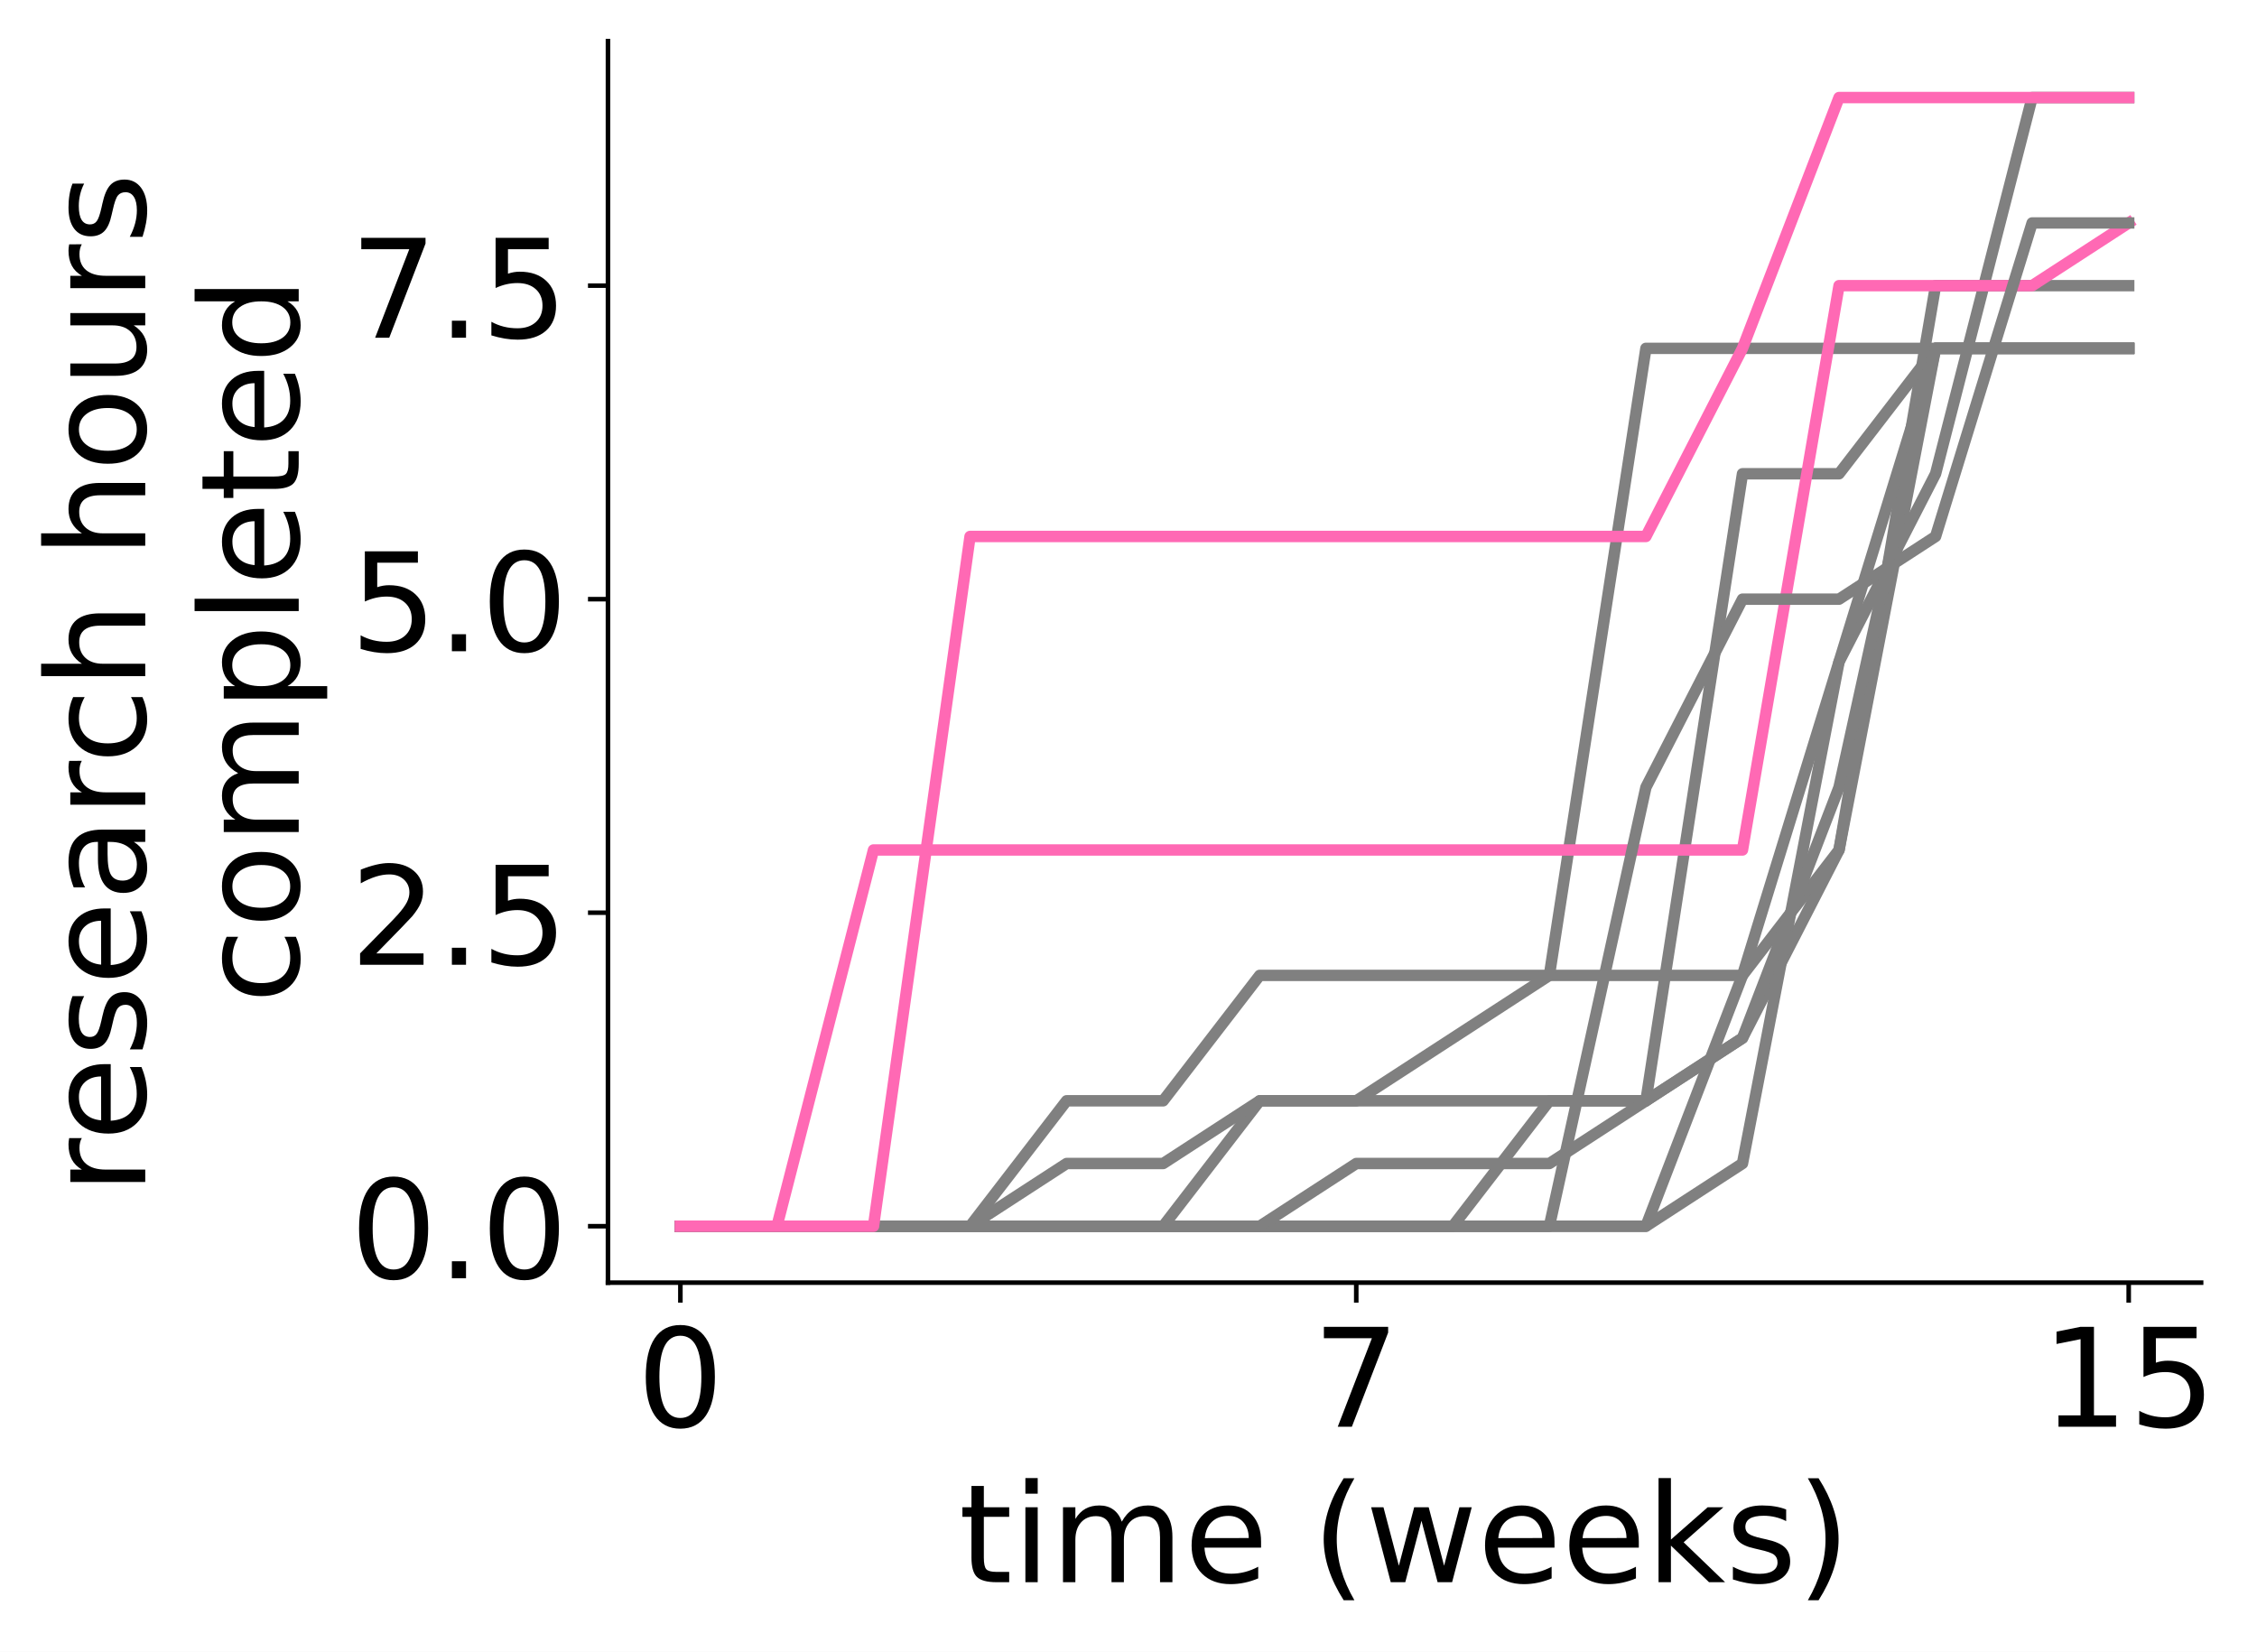
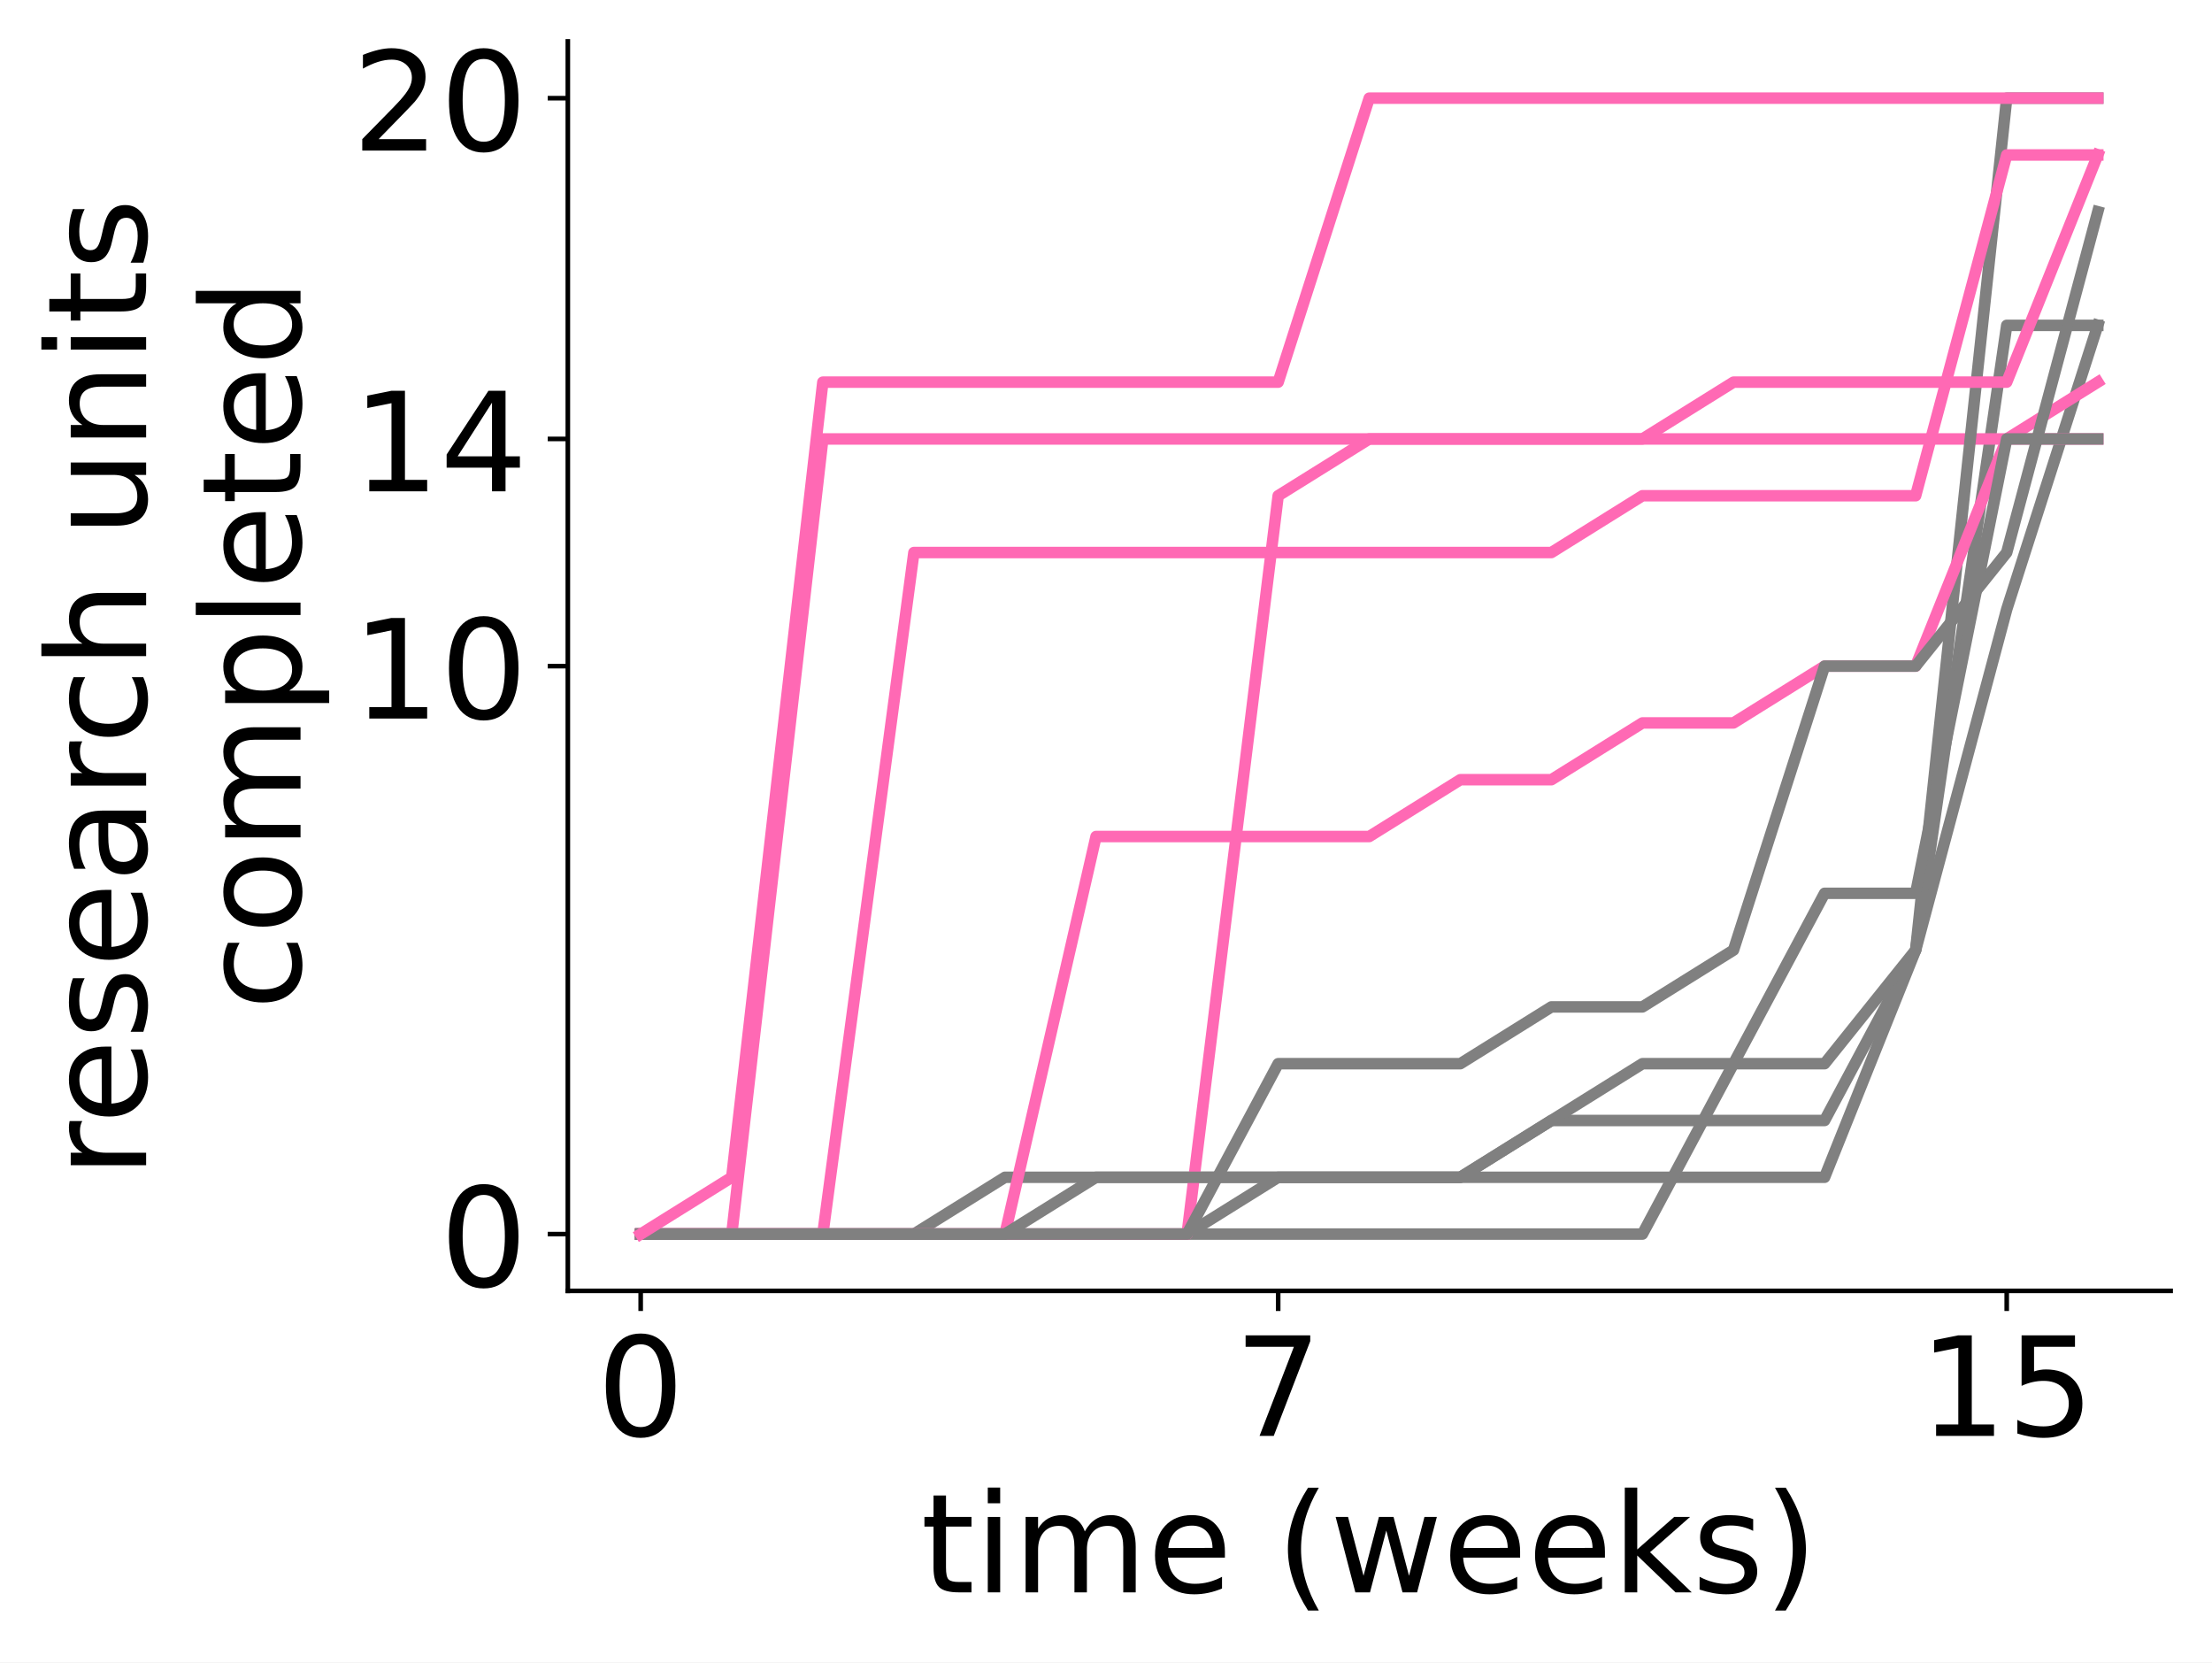
- <svg xmlns="http://www.w3.org/2000/svg" xmlns:xlink="http://www.w3.org/1999/xlink" width="395.258pt" height="289.295pt" viewBox="0 0 395.258 289.295" version="1.1">
+ <svg xmlns="http://www.w3.org/2000/svg" xmlns:xlink="http://www.w3.org/1999/xlink" width="385.042pt" height="289.295pt" viewBox="0 0 385.042 289.295" version="1.1">
  <defs>
    <style type="text/css">*{stroke-linejoin: round; stroke-linecap: butt}</style>
  </defs>
  <g id="figure_1">
    <g id="patch_1">
-       <path d="M 0 289.295  L 395.258 289.295  L 395.258 0  L 0 0  z " style="fill: #ffffff" />
+       <path d="M -0 289.295  L 385.042 289.295  L 385.042 0  L -0 0  z " style="fill: #ffffff" />
    </g>
    <g id="axes_1">
      <g id="patch_2">
-         <path d="M 106.47 224.64  L 385.47 224.64  L 385.47 7.2  L 106.47 7.2  z " style="fill: #ffffff" />
+         <path d="M 98.842 224.64  L 377.842 224.64  L 377.842 7.2  L 98.842 7.2  z " style="fill: #ffffff" />
      </g>
      <g id="matplotlib.axis_1">
        <g id="xtick_1">
          <g id="line2d_1">
            <defs>
-               <path id="m9083a78026" d="M 0 0  L 0 3.5  " style="stroke: #000000; stroke-width: 0.8" />
-             </defs>
-             <g>
-               <use xlink:href="#m9083a78026" x="119.152" y="224.64" style="stroke: #000000; stroke-width: 0.8" />
+               <path id="m093ab95044" d="M 0 0  L 0 3.5  " style="stroke: #000000; stroke-width: 0.8" />
+             </defs>
+             <g>
+               <use xlink:href="#m093ab95044" x="111.524" y="224.64" style="stroke: #000000; stroke-width: 0.8" />
            </g>
          </g>
          <g id="text_1">
-             <g transform="translate(111.5166 249.8762) scale(0.24 -0.24)">
+             <g transform="translate(103.8891 249.8762) scale(0.24 -0.24)">
              <defs>
                <path id="DejaVuSans-30" d="M 2034 4250  Q 1547 4250 1301 3770  Q 1056 3291 1056 2328  Q 1056 1369 1301 889  Q 1547 409 2034 409  Q 2525 409 2770 889  Q 3016 1369 3016 2328  Q 3016 3291 2770 3770  Q 2525 4250 2034 4250  z M 2034 4750  Q 2819 4750 3233 4129  Q 3647 3509 3647 2328  Q 3647 1150 3233 529  Q 2819 -91 2034 -91  Q 1250 -91 836 529  Q 422 1150 422 2328  Q 422 3509 836 4129  Q 1250 4750 2034 4750  z " transform="scale(0.015625)" />
              </defs>
              <use xlink:href="#DejaVuSans-30" />
            </g>
          </g>
        </g>
        <g id="xtick_2">
          <g id="line2d_2">
            <g>
-               <use xlink:href="#m9083a78026" x="237.515" y="224.64" style="stroke: #000000; stroke-width: 0.8" />
+               <use xlink:href="#m093ab95044" x="222.49" y="224.64" style="stroke: #000000; stroke-width: 0.8" />
            </g>
          </g>
          <g id="text_2">
-             <g transform="translate(229.8802 249.8762) scale(0.24 -0.24)">
+             <g transform="translate(214.855 249.8762) scale(0.24 -0.24)">
              <defs>
                <path id="DejaVuSans-37" d="M 525 4666  L 3525 4666  L 3525 4397  L 1831 0  L 1172 0  L 2766 4134  L 525 4134  L 525 4666  z " transform="scale(0.015625)" />
              </defs>
              <use xlink:href="#DejaVuSans-37" />
            </g>
          </g>
        </g>
        <g id="xtick_3">
          <g id="line2d_3">
            <g>
-               <use xlink:href="#m9083a78026" x="372.788" y="224.64" style="stroke: #000000; stroke-width: 0.8" />
+               <use xlink:href="#m093ab95044" x="349.308" y="224.64" style="stroke: #000000; stroke-width: 0.8" />
            </g>
          </g>
          <g id="text_3">
-             <g transform="translate(357.5179 249.8762) scale(0.24 -0.24)">
+             <g transform="translate(334.0382 249.8762) scale(0.24 -0.24)">
              <defs>
                <path id="DejaVuSans-31" d="M 794 531  L 1825 531  L 1825 4091  L 703 3866  L 703 4441  L 1819 4666  L 2450 4666  L 2450 531  L 3481 531  L 3481 0  L 794 0  L 794 531  z " transform="scale(0.015625)" />
                <path id="DejaVuSans-35" d="M 691 4666  L 3169 4666  L 3169 4134  L 1269 4134  L 1269 2991  Q 1406 3038 1543 3061  Q 1681 3084 1819 3084  Q 2600 3084 3056 2656  Q 3513 2228 3513 1497  Q 3513 744 3044 326  Q 2575 -91 1722 -91  Q 1428 -91 1123 -41  Q 819 9 494 109  L 494 744  Q 775 591 1075 516  Q 1375 441 1709 441  Q 2250 441 2565 725  Q 2881 1009 2881 1497  Q 2881 1984 2565 2268  Q 2250 2553 1709 2553  Q 1456 2553 1204 2497  Q 953 2441 691 2322  L 691 4666  z " transform="scale(0.015625)" />
              </defs>
              <use xlink:href="#DejaVuSans-31" />
              <use xlink:href="#DejaVuSans-35" x="63.623" />
            </g>
          </g>
        </g>
        <g id="text_4">
-           <g transform="translate(167.9004 277.1037) scale(0.24 -0.24)">
+           <g transform="translate(160.2729 277.1037) scale(0.24 -0.24)">
            <defs>
              <path id="DejaVuSans-74" d="M 1172 4494  L 1172 3500  L 2356 3500  L 2356 3053  L 1172 3053  L 1172 1153  Q 1172 725 1289 603  Q 1406 481 1766 481  L 2356 481  L 2356 0  L 1766 0  Q 1100 0 847 248  Q 594 497 594 1153  L 594 3053  L 172 3053  L 172 3500  L 594 3500  L 594 4494  L 1172 4494  z " transform="scale(0.015625)" />
              <path id="DejaVuSans-69" d="M 603 3500  L 1178 3500  L 1178 0  L 603 0  L 603 3500  z M 603 4863  L 1178 4863  L 1178 4134  L 603 4134  L 603 4863  z " transform="scale(0.015625)" />
              <path id="DejaVuSans-6d" d="M 3328 2828  Q 3544 3216 3844 3400  Q 4144 3584 4550 3584  Q 5097 3584 5394 3201  Q 5691 2819 5691 2113  L 5691 0  L 5113 0  L 5113 2094  Q 5113 2597 4934 2840  Q 4756 3084 4391 3084  Q 3944 3084 3684 2787  Q 3425 2491 3425 1978  L 3425 0  L 2847 0  L 2847 2094  Q 2847 2600 2669 2842  Q 2491 3084 2119 3084  Q 1678 3084 1418 2786  Q 1159 2488 1159 1978  L 1159 0  L 581 0  L 581 3500  L 1159 3500  L 1159 2956  Q 1356 3278 1631 3431  Q 1906 3584 2284 3584  Q 2666 3584 2933 3390  Q 3200 3197 3328 2828  z " transform="scale(0.015625)" />
              <path id="DejaVuSans-65" d="M 3597 1894  L 3597 1613  L 953 1613  Q 991 1019 1311 708  Q 1631 397 2203 397  Q 2534 397 2845 478  Q 3156 559 3463 722  L 3463 178  Q 3153 47 2828 -22  Q 2503 -91 2169 -91  Q 1331 -91 842 396  Q 353 884 353 1716  Q 353 2575 817 3079  Q 1281 3584 2069 3584  Q 2775 3584 3186 3129  Q 3597 2675 3597 1894  z M 3022 2063  Q 3016 2534 2758 2815  Q 2500 3097 2075 3097  Q 1594 3097 1305 2825  Q 1016 2553 972 2059  L 3022 2063  z " transform="scale(0.015625)" />
              <path id="DejaVuSans-20" transform="scale(0.015625)" />
              <path id="DejaVuSans-28" d="M 1984 4856  Q 1566 4138 1362 3434  Q 1159 2731 1159 2009  Q 1159 1288 1364 580  Q 1569 -128 1984 -844  L 1484 -844  Q 1016 -109 783 600  Q 550 1309 550 2009  Q 550 2706 781 3412  Q 1013 4119 1484 4856  L 1984 4856  z " transform="scale(0.015625)" />
              <path id="DejaVuSans-77" d="M 269 3500  L 844 3500  L 1563 769  L 2278 3500  L 2956 3500  L 3675 769  L 4391 3500  L 4966 3500  L 4050 0  L 3372 0  L 2619 2869  L 1863 0  L 1184 0  L 269 3500  z " transform="scale(0.015625)" />
              <path id="DejaVuSans-6b" d="M 581 4863  L 1159 4863  L 1159 1991  L 2875 3500  L 3609 3500  L 1753 1863  L 3688 0  L 2938 0  L 1159 1709  L 1159 0  L 581 0  L 581 4863  z " transform="scale(0.015625)" />
              <path id="DejaVuSans-73" d="M 2834 3397  L 2834 2853  Q 2591 2978 2328 3040  Q 2066 3103 1784 3103  Q 1356 3103 1142 2972  Q 928 2841 928 2578  Q 928 2378 1081 2264  Q 1234 2150 1697 2047  L 1894 2003  Q 2506 1872 2764 1633  Q 3022 1394 3022 966  Q 3022 478 2636 193  Q 2250 -91 1575 -91  Q 1294 -91 989 -36  Q 684 19 347 128  L 347 722  Q 666 556 975 473  Q 1284 391 1588 391  Q 1994 391 2212 530  Q 2431 669 2431 922  Q 2431 1156 2273 1281  Q 2116 1406 1581 1522  L 1381 1569  Q 847 1681 609 1914  Q 372 2147 372 2553  Q 372 3047 722 3315  Q 1072 3584 1716 3584  Q 2034 3584 2315 3537  Q 2597 3491 2834 3397  z " transform="scale(0.015625)" />
              <path id="DejaVuSans-29" d="M 513 4856  L 1013 4856  Q 1481 4119 1714 3412  Q 1947 2706 1947 2009  Q 1947 1309 1714 600  Q 1481 -109 1013 -844  L 513 -844  Q 928 -128 1133 580  Q 1338 1288 1338 2009  Q 1338 2731 1133 3434  Q 928 4138 513 4856  z " transform="scale(0.015625)" />
            </defs>
            <use xlink:href="#DejaVuSans-74" />
            <use xlink:href="#DejaVuSans-69" x="39.209" />
            <use xlink:href="#DejaVuSans-6d" x="66.992" />
            <use xlink:href="#DejaVuSans-65" x="164.404" />
            <use xlink:href="#DejaVuSans-20" x="225.928" />
            <use xlink:href="#DejaVuSans-28" x="257.715" />
            <use xlink:href="#DejaVuSans-77" x="296.729" />
            <use xlink:href="#DejaVuSans-65" x="378.516" />
            <use xlink:href="#DejaVuSans-65" x="440.039" />
            <use xlink:href="#DejaVuSans-6b" x="501.562" />
            <use xlink:href="#DejaVuSans-73" x="559.473" />
            <use xlink:href="#DejaVuSans-29" x="611.572" />
          </g>
        </g>
      </g>
      <g id="matplotlib.axis_2">
        <g id="ytick_1">
          <g id="line2d_4">
            <defs>
-               <path id="mfa4aef0cbb" d="M 0 0  L -3.5 0  " style="stroke: #000000; stroke-width: 0.8" />
-             </defs>
-             <g>
-               <use xlink:href="#mfa4aef0cbb" x="106.47" y="214.756" style="stroke: #000000; stroke-width: 0.8" />
+               <path id="m2991bb5a74" d="M 0 0  L -3.5 0  " style="stroke: #000000; stroke-width: 0.8" />
+             </defs>
+             <g>
+               <use xlink:href="#m2991bb5a74" x="98.842" y="214.756" style="stroke: #000000; stroke-width: 0.8" />
            </g>
          </g>
          <g id="text_5">
-             <g transform="translate(61.30225 223.8745) scale(0.24 -0.24)">
-               <defs>
-                 <path id="DejaVuSans-2e" d="M 684 794  L 1344 794  L 1344 0  L 684 0  L 684 794  z " transform="scale(0.015625)" />
-               </defs>
+             <g transform="translate(76.57225 223.8745) scale(0.24 -0.24)">
              <use xlink:href="#DejaVuSans-30" />
-               <use xlink:href="#DejaVuSans-2e" x="63.623" />
-               <use xlink:href="#DejaVuSans-30" x="95.41" />
            </g>
          </g>
        </g>
        <g id="ytick_2">
          <g id="line2d_5">
            <g>
-               <use xlink:href="#mfa4aef0cbb" x="106.47" y="159.847" style="stroke: #000000; stroke-width: 0.8" />
+               <use xlink:href="#m2991bb5a74" x="98.842" y="115.92" style="stroke: #000000; stroke-width: 0.8" />
            </g>
          </g>
          <g id="text_6">
-             <g transform="translate(61.30225 168.9654) scale(0.24 -0.24)">
-               <defs>
-                 <path id="DejaVuSans-32" d="M 1228 531  L 3431 531  L 3431 0  L 469 0  L 469 531  Q 828 903 1448 1529  Q 2069 2156 2228 2338  Q 2531 2678 2651 2914  Q 2772 3150 2772 3378  Q 2772 3750 2511 3984  Q 2250 4219 1831 4219  Q 1534 4219 1204 4116  Q 875 4013 500 3803  L 500 4441  Q 881 4594 1212 4672  Q 1544 4750 1819 4750  Q 2544 4750 2975 4387  Q 3406 4025 3406 3419  Q 3406 3131 3298 2873  Q 3191 2616 2906 2266  Q 2828 2175 2409 1742  Q 1991 1309 1228 531  z " transform="scale(0.015625)" />
-               </defs>
-               <use xlink:href="#DejaVuSans-32" />
-               <use xlink:href="#DejaVuSans-2e" x="63.623" />
-               <use xlink:href="#DejaVuSans-35" x="95.41" />
+             <g transform="translate(61.30225 125.0381) scale(0.24 -0.24)">
+               <use xlink:href="#DejaVuSans-31" />
+               <use xlink:href="#DejaVuSans-30" x="63.623" />
            </g>
          </g>
        </g>
        <g id="ytick_3">
          <g id="line2d_6">
            <g>
-               <use xlink:href="#mfa4aef0cbb" x="106.47" y="104.938" style="stroke: #000000; stroke-width: 0.8" />
+               <use xlink:href="#m2991bb5a74" x="98.842" y="17.084" style="stroke: #000000; stroke-width: 0.8" />
            </g>
          </g>
          <g id="text_7">
-             <g transform="translate(61.30225 114.0563) scale(0.24 -0.24)">
-               <use xlink:href="#DejaVuSans-35" />
-               <use xlink:href="#DejaVuSans-2e" x="63.623" />
-               <use xlink:href="#DejaVuSans-30" x="95.41" />
+             <g transform="translate(61.30225 26.20176) scale(0.24 -0.24)">
+               <defs>
+                 <path id="DejaVuSans-32" d="M 1228 531  L 3431 531  L 3431 0  L 469 0  L 469 531  Q 828 903 1448 1529  Q 2069 2156 2228 2338  Q 2531 2678 2651 2914  Q 2772 3150 2772 3378  Q 2772 3750 2511 3984  Q 2250 4219 1831 4219  Q 1534 4219 1204 4116  Q 875 4013 500 3803  L 500 4441  Q 881 4594 1212 4672  Q 1544 4750 1819 4750  Q 2544 4750 2975 4387  Q 3406 4025 3406 3419  Q 3406 3131 3298 2873  Q 3191 2616 2906 2266  Q 2828 2175 2409 1742  Q 1991 1309 1228 531  z " transform="scale(0.015625)" />
+               </defs>
+               <use xlink:href="#DejaVuSans-32" />
+               <use xlink:href="#DejaVuSans-30" x="63.623" />
            </g>
          </g>
        </g>
        <g id="ytick_4">
          <g id="line2d_7">
            <g>
-               <use xlink:href="#mfa4aef0cbb" x="106.47" y="50.029" style="stroke: #000000; stroke-width: 0.8" />
+               <use xlink:href="#m2991bb5a74" x="98.842" y="76.385" style="stroke: #000000; stroke-width: 0.8" />
            </g>
          </g>
          <g id="text_8">
-             <g transform="translate(61.30225 59.14722) scale(0.24 -0.24)">
-               <use xlink:href="#DejaVuSans-37" />
-               <use xlink:href="#DejaVuSans-2e" x="63.623" />
-               <use xlink:href="#DejaVuSans-35" x="95.41" />
+             <g transform="translate(61.30225 85.50358) scale(0.24 -0.24)">
+               <defs>
+                 <path id="DejaVuSans-34" d="M 2419 4116  L 825 1625  L 2419 1625  L 2419 4116  z M 2253 4666  L 3047 4666  L 3047 1625  L 3713 1625  L 3713 1100  L 3047 1100  L 3047 0  L 2419 0  L 2419 1100  L 313 1100  L 313 1709  L 2253 4666  z " transform="scale(0.015625)" />
+               </defs>
+               <use xlink:href="#DejaVuSans-31" />
+               <use xlink:href="#DejaVuSans-34" x="63.623" />
            </g>
          </g>
        </g>
        <g id="text_9">
-           <g transform="translate(25.43625 209.1863) rotate(-90) scale(0.24 -0.24)">
+           <g transform="translate(25.43625 204.9487) rotate(-90) scale(0.24 -0.24)">
            <defs>
              <path id="DejaVuSans-72" d="M 2631 2963  Q 2534 3019 2420 3045  Q 2306 3072 2169 3072  Q 1681 3072 1420 2755  Q 1159 2438 1159 1844  L 1159 0  L 581 0  L 581 3500  L 1159 3500  L 1159 2956  Q 1341 3275 1631 3429  Q 1922 3584 2338 3584  Q 2397 3584 2469 3576  Q 2541 3569 2628 3553  L 2631 2963  z " transform="scale(0.015625)" />
              <path id="DejaVuSans-61" d="M 2194 1759  Q 1497 1759 1228 1600  Q 959 1441 959 1056  Q 959 750 1161 570  Q 1363 391 1709 391  Q 2188 391 2477 730  Q 2766 1069 2766 1631  L 2766 1759  L 2194 1759  z M 3341 1997  L 3341 0  L 2766 0  L 2766 531  Q 2569 213 2275 61  Q 1981 -91 1556 -91  Q 1019 -91 701 211  Q 384 513 384 1019  Q 384 1609 779 1909  Q 1175 2209 1959 2209  L 2766 2209  L 2766 2266  Q 2766 2663 2505 2880  Q 2244 3097 1772 3097  Q 1472 3097 1187 3025  Q 903 2953 641 2809  L 641 3341  Q 956 3463 1253 3523  Q 1550 3584 1831 3584  Q 2591 3584 2966 3190  Q 3341 2797 3341 1997  z " transform="scale(0.015625)" />
              <path id="DejaVuSans-63" d="M 3122 3366  L 3122 2828  Q 2878 2963 2633 3030  Q 2388 3097 2138 3097  Q 1578 3097 1268 2742  Q 959 2388 959 1747  Q 959 1106 1268 751  Q 1578 397 2138 397  Q 2388 397 2633 464  Q 2878 531 3122 666  L 3122 134  Q 2881 22 2623 -34  Q 2366 -91 2075 -91  Q 1284 -91 818 406  Q 353 903 353 1747  Q 353 2603 823 3093  Q 1294 3584 2113 3584  Q 2378 3584 2631 3529  Q 2884 3475 3122 3366  z " transform="scale(0.015625)" />
              <path id="DejaVuSans-68" d="M 3513 2113  L 3513 0  L 2938 0  L 2938 2094  Q 2938 2591 2744 2837  Q 2550 3084 2163 3084  Q 1697 3084 1428 2787  Q 1159 2491 1159 1978  L 1159 0  L 581 0  L 581 4863  L 1159 4863  L 1159 2956  Q 1366 3272 1645 3428  Q 1925 3584 2291 3584  Q 2894 3584 3203 3211  Q 3513 2838 3513 2113  z " transform="scale(0.015625)" />
-               <path id="DejaVuSans-6f" d="M 1959 3097  Q 1497 3097 1228 2736  Q 959 2375 959 1747  Q 959 1119 1226 758  Q 1494 397 1959 397  Q 2419 397 2687 759  Q 2956 1122 2956 1747  Q 2956 2369 2687 2733  Q 2419 3097 1959 3097  z M 1959 3584  Q 2709 3584 3137 3096  Q 3566 2609 3566 1747  Q 3566 888 3137 398  Q 2709 -91 1959 -91  Q 1206 -91 779 398  Q 353 888 353 1747  Q 353 2609 779 3096  Q 1206 3584 1959 3584  z " transform="scale(0.015625)" />
              <path id="DejaVuSans-75" d="M 544 1381  L 544 3500  L 1119 3500  L 1119 1403  Q 1119 906 1312 657  Q 1506 409 1894 409  Q 2359 409 2629 706  Q 2900 1003 2900 1516  L 2900 3500  L 3475 3500  L 3475 0  L 2900 0  L 2900 538  Q 2691 219 2414 64  Q 2138 -91 1772 -91  Q 1169 -91 856 284  Q 544 659 544 1381  z M 1991 3584  L 1991 3584  z " transform="scale(0.015625)" />
+               <path id="DejaVuSans-6e" d="M 3513 2113  L 3513 0  L 2938 0  L 2938 2094  Q 2938 2591 2744 2837  Q 2550 3084 2163 3084  Q 1697 3084 1428 2787  Q 1159 2491 1159 1978  L 1159 0  L 581 0  L 581 3500  L 1159 3500  L 1159 2956  Q 1366 3272 1645 3428  Q 1925 3584 2291 3584  Q 2894 3584 3203 3211  Q 3513 2838 3513 2113  z " transform="scale(0.015625)" />
            </defs>
            <use xlink:href="#DejaVuSans-72" />
            <use xlink:href="#DejaVuSans-65" x="38.863" />
            <use xlink:href="#DejaVuSans-73" x="100.387" />
            <use xlink:href="#DejaVuSans-65" x="152.486" />
            <use xlink:href="#DejaVuSans-61" x="214.01" />
            <use xlink:href="#DejaVuSans-72" x="275.289" />
            <use xlink:href="#DejaVuSans-63" x="314.152" />
            <use xlink:href="#DejaVuSans-68" x="369.133" />
            <use xlink:href="#DejaVuSans-20" x="432.512" />
-             <use xlink:href="#DejaVuSans-68" x="464.299" />
-             <use xlink:href="#DejaVuSans-6f" x="527.678" />
-             <use xlink:href="#DejaVuSans-75" x="588.859" />
-             <use xlink:href="#DejaVuSans-72" x="652.238" />
-             <use xlink:href="#DejaVuSans-73" x="693.352" />
-             <use xlink:href="#DejaVuSans-20" x="745.451" />
+             <use xlink:href="#DejaVuSans-75" x="464.299" />
+             <use xlink:href="#DejaVuSans-6e" x="527.678" />
+             <use xlink:href="#DejaVuSans-69" x="591.057" />
+             <use xlink:href="#DejaVuSans-74" x="618.84" />
+             <use xlink:href="#DejaVuSans-73" x="658.049" />
+             <use xlink:href="#DejaVuSans-20" x="710.148" />
          </g>
          <g transform="translate(52.311 183.405) rotate(-90) scale(0.24 -0.24)">
            <defs>
+               <path id="DejaVuSans-6f" d="M 1959 3097  Q 1497 3097 1228 2736  Q 959 2375 959 1747  Q 959 1119 1226 758  Q 1494 397 1959 397  Q 2419 397 2687 759  Q 2956 1122 2956 1747  Q 2956 2369 2687 2733  Q 2419 3097 1959 3097  z M 1959 3584  Q 2709 3584 3137 3096  Q 3566 2609 3566 1747  Q 3566 888 3137 398  Q 2709 -91 1959 -91  Q 1206 -91 779 398  Q 353 888 353 1747  Q 353 2609 779 3096  Q 1206 3584 1959 3584  z " transform="scale(0.015625)" />
              <path id="DejaVuSans-70" d="M 1159 525  L 1159 -1331  L 581 -1331  L 581 3500  L 1159 3500  L 1159 2969  Q 1341 3281 1617 3432  Q 1894 3584 2278 3584  Q 2916 3584 3314 3078  Q 3713 2572 3713 1747  Q 3713 922 3314 415  Q 2916 -91 2278 -91  Q 1894 -91 1617 61  Q 1341 213 1159 525  z M 3116 1747  Q 3116 2381 2855 2742  Q 2594 3103 2138 3103  Q 1681 3103 1420 2742  Q 1159 2381 1159 1747  Q 1159 1113 1420 752  Q 1681 391 2138 391  Q 2594 391 2855 752  Q 3116 1113 3116 1747  z " transform="scale(0.015625)" />
              <path id="DejaVuSans-6c" d="M 603 4863  L 1178 4863  L 1178 0  L 603 0  L 603 4863  z " transform="scale(0.015625)" />
              <path id="DejaVuSans-64" d="M 2906 2969  L 2906 4863  L 3481 4863  L 3481 0  L 2906 0  L 2906 525  Q 2725 213 2448 61  Q 2172 -91 1784 -91  Q 1150 -91 751 415  Q 353 922 353 1747  Q 353 2572 751 3078  Q 1150 3584 1784 3584  Q 2172 3584 2448 3432  Q 2725 3281 2906 2969  z M 947 1747  Q 947 1113 1208 752  Q 1469 391 1925 391  Q 2381 391 2643 752  Q 2906 1113 2906 1747  Q 2906 2381 2643 2742  Q 2381 3103 1925 3103  Q 1469 3103 1208 2742  Q 947 2381 947 1747  z " transform="scale(0.015625)" />
            </defs>
            <use xlink:href="#DejaVuSans-20" />
            <use xlink:href="#DejaVuSans-63" x="31.787" />
            <use xlink:href="#DejaVuSans-6f" x="86.768" />
            <use xlink:href="#DejaVuSans-6d" x="147.949" />
            <use xlink:href="#DejaVuSans-70" x="245.361" />
            <use xlink:href="#DejaVuSans-6c" x="308.838" />
            <use xlink:href="#DejaVuSans-65" x="336.621" />
            <use xlink:href="#DejaVuSans-74" x="398.145" />
            <use xlink:href="#DejaVuSans-65" x="437.354" />
            <use xlink:href="#DejaVuSans-64" x="498.877" />
          </g>
        </g>
      </g>
      <g id="line2d_8">
-         <path d="M 119.152 214.756  L 136.061 214.756  L 152.97 214.756  L 169.879 214.756  L 186.788 214.756  L 203.697 214.756  L 220.606 192.793  L 237.515 192.793  L 254.424 181.811  L 271.333 170.829  L 288.242 170.829  L 305.152 170.829  L 322.061 148.865  L 338.97 61.011  L 355.879 61.011  L 372.788 61.011  " clip-path="url(#p92c5ae5b14)" style="fill: none; stroke: #808080; stroke-width: 2; stroke-linecap: square" />
+         <path d="M 111.524 214.756  L 127.376 214.756  L 143.229 214.756  L 159.081 214.756  L 174.933 204.873  L 190.785 204.873  L 206.638 204.873  L 222.49 204.873  L 238.342 204.873  L 254.195 204.873  L 270.047 194.989  L 285.899 194.989  L 301.751 194.989  L 317.604 194.989  L 333.456 165.338  L 349.308 56.618  L 365.16 56.618  " clip-path="url(#p2ceb20e679)" style="fill: none; stroke: #808080; stroke-width: 2; stroke-linecap: square" />
      </g>
      <g id="line2d_9">
-         <path d="M 119.152 214.756  L 136.061 214.756  L 152.97 214.756  L 169.879 214.756  L 186.788 203.775  L 203.697 203.775  L 220.606 192.793  L 237.515 192.793  L 254.424 192.793  L 271.333 192.793  L 288.242 192.793  L 305.152 181.811  L 322.061 148.865  L 338.97 50.029  L 355.879 50.029  L 372.788 50.029  " clip-path="url(#p92c5ae5b14)" style="fill: none; stroke: #808080; stroke-width: 2; stroke-linecap: square" />
+         <path d="M 111.524 214.756  L 127.376 214.756  L 143.229 214.756  L 159.081 214.756  L 174.933 214.756  L 190.785 214.756  L 206.638 214.756  L 222.49 204.873  L 238.342 204.873  L 254.195 204.873  L 270.047 204.873  L 285.899 204.873  L 301.751 204.873  L 317.604 204.873  L 333.456 165.338  L 349.308 106.036  L 365.16 56.618  " clip-path="url(#p2ceb20e679)" style="fill: none; stroke: #808080; stroke-width: 2; stroke-linecap: square" />
      </g>
      <g id="line2d_10">
-         <path d="M 119.152 214.756  L 136.061 214.756  L 152.97 214.756  L 169.879 214.756  L 186.788 214.756  L 203.697 214.756  L 220.606 214.756  L 237.515 214.756  L 254.424 214.756  L 271.333 214.756  L 288.242 214.756  L 305.152 203.775  L 322.061 115.92  L 338.97 82.975  L 355.879 17.084  L 372.788 17.084  " clip-path="url(#p92c5ae5b14)" style="fill: none; stroke: #808080; stroke-width: 2; stroke-linecap: square" />
+         <path d="M 111.524 214.756  L 127.376 214.756  L 143.229 76.385  L 159.081 76.385  L 174.933 76.385  L 190.785 76.385  L 206.638 76.385  L 222.49 76.385  L 238.342 76.385  L 254.195 76.385  L 270.047 76.385  L 285.899 76.385  L 301.751 76.385  L 317.604 76.385  L 333.456 76.385  L 349.308 76.385  L 365.16 66.502  " clip-path="url(#p2ceb20e679)" style="fill: none; stroke: #ff69b4; stroke-width: 2; stroke-linecap: square" />
      </g>
      <g id="line2d_11">
-         <path d="M 119.152 214.756  L 136.061 214.756  L 152.97 214.756  L 169.879 214.756  L 186.788 214.756  L 203.697 214.756  L 220.606 214.756  L 237.515 214.756  L 254.424 214.756  L 271.333 192.793  L 288.242 192.793  L 305.152 82.975  L 322.061 82.975  L 338.97 61.011  L 355.879 61.011  L 372.788 61.011  " clip-path="url(#p92c5ae5b14)" style="fill: none; stroke: #808080; stroke-width: 2; stroke-linecap: square" />
+         <path d="M 111.524 214.756  L 127.376 214.756  L 143.229 214.756  L 159.081 214.756  L 174.933 214.756  L 190.785 214.756  L 206.638 214.756  L 222.49 214.756  L 238.342 214.756  L 254.195 214.756  L 270.047 214.756  L 285.899 214.756  L 301.751 185.105  L 317.604 185.105  L 333.456 165.338  L 349.308 17.084  L 365.16 17.084  " clip-path="url(#p2ceb20e679)" style="fill: none; stroke: #808080; stroke-width: 2; stroke-linecap: square" />
      </g>
      <g id="line2d_12">
-         <path d="M 119.152 214.756  L 136.061 214.756  L 152.97 214.756  L 169.879 214.756  L 186.788 192.793  L 203.697 192.793  L 220.606 170.829  L 237.515 170.829  L 254.424 170.829  L 271.333 170.829  L 288.242 61.011  L 305.152 61.011  L 322.061 61.011  L 338.97 61.011  L 355.879 61.011  L 372.788 61.011  " clip-path="url(#p92c5ae5b14)" style="fill: none; stroke: #808080; stroke-width: 2; stroke-linecap: square" />
+         <path d="M 111.524 214.756  L 127.376 214.756  L 143.229 214.756  L 159.081 214.756  L 174.933 214.756  L 190.785 145.571  L 206.638 145.571  L 222.49 145.571  L 238.342 145.571  L 254.195 135.687  L 270.047 135.687  L 285.899 125.804  L 301.751 125.804  L 317.604 115.92  L 333.456 115.92  L 349.308 76.385  L 365.16 76.385  " clip-path="url(#p2ceb20e679)" style="fill: none; stroke: #ff69b4; stroke-width: 2; stroke-linecap: square" />
      </g>
      <g id="line2d_13">
-         <path d="M 119.152 214.756  L 136.061 214.756  L 152.97 148.865  L 169.879 148.865  L 186.788 148.865  L 203.697 148.865  L 220.606 148.865  L 237.515 148.865  L 254.424 148.865  L 271.333 148.865  L 288.242 148.865  L 305.152 148.865  L 322.061 50.029  L 338.97 50.029  L 355.879 50.029  L 372.788 39.047  " clip-path="url(#p92c5ae5b14)" style="fill: none; stroke: #ff69b4; stroke-width: 2; stroke-linecap: square" />
+         <path d="M 111.524 214.756  L 127.376 214.756  L 143.229 214.756  L 159.081 96.153  L 174.933 96.153  L 190.785 96.153  L 206.638 96.153  L 222.49 96.153  L 238.342 96.153  L 254.195 96.153  L 270.047 96.153  L 285.899 86.269  L 301.751 86.269  L 317.604 86.269  L 333.456 86.269  L 349.308 26.967  L 365.16 26.967  " clip-path="url(#p2ceb20e679)" style="fill: none; stroke: #ff69b4; stroke-width: 2; stroke-linecap: square" />
      </g>
      <g id="line2d_14">
-         <path d="M 119.152 214.756  L 136.061 214.756  L 152.97 214.756  L 169.879 214.756  L 186.788 214.756  L 203.697 214.756  L 220.606 214.756  L 237.515 214.756  L 254.424 214.756  L 271.333 214.756  L 288.242 137.884  L 305.152 104.938  L 322.061 104.938  L 338.97 93.956  L 355.879 39.047  L 372.788 39.047  " clip-path="url(#p92c5ae5b14)" style="fill: none; stroke: #808080; stroke-width: 2; stroke-linecap: square" />
+         <path d="M 111.524 214.756  L 127.376 214.756  L 143.229 214.756  L 159.081 214.756  L 174.933 214.756  L 190.785 214.756  L 206.638 214.756  L 222.49 86.269  L 238.342 76.385  L 254.195 76.385  L 270.047 76.385  L 285.899 76.385  L 301.751 66.502  L 317.604 66.502  L 333.456 66.502  L 349.308 66.502  L 365.16 26.967  " clip-path="url(#p2ceb20e679)" style="fill: none; stroke: #ff69b4; stroke-width: 2; stroke-linecap: square" />
      </g>
      <g id="line2d_15">
-         <path d="M 119.152 214.756  L 136.061 214.756  L 152.97 214.756  L 169.879 214.756  L 186.788 214.756  L 203.697 214.756  L 220.606 214.756  L 237.515 214.756  L 254.424 214.756  L 271.333 214.756  L 288.242 214.756  L 305.152 170.829  L 322.061 115.92  L 338.97 61.011  L 355.879 61.011  L 372.788 61.011  " clip-path="url(#p92c5ae5b14)" style="fill: none; stroke: #808080; stroke-width: 2; stroke-linecap: square" />
+         <path d="M 111.524 214.756  L 127.376 214.756  L 143.229 214.756  L 159.081 214.756  L 174.933 214.756  L 190.785 204.873  L 206.638 204.873  L 222.49 204.873  L 238.342 204.873  L 254.195 204.873  L 270.047 194.989  L 285.899 185.105  L 301.751 185.105  L 317.604 155.455  L 333.456 155.455  L 349.308 76.385  L 365.16 76.385  " clip-path="url(#p2ceb20e679)" style="fill: none; stroke: #808080; stroke-width: 2; stroke-linecap: square" />
      </g>
      <g id="line2d_16">
-         <path d="M 119.152 214.756  L 136.061 214.756  L 152.97 214.756  L 169.879 214.756  L 186.788 214.756  L 203.697 214.756  L 220.606 214.756  L 237.515 203.775  L 254.424 203.775  L 271.333 203.775  L 288.242 192.793  L 305.152 181.811  L 322.061 137.884  L 338.97 61.011  L 355.879 61.011  L 372.788 61.011  " clip-path="url(#p92c5ae5b14)" style="fill: none; stroke: #808080; stroke-width: 2; stroke-linecap: square" />
+         <path d="M 111.524 214.756  L 127.376 214.756  L 143.229 214.756  L 159.081 214.756  L 174.933 214.756  L 190.785 214.756  L 206.638 214.756  L 222.49 185.105  L 238.342 185.105  L 254.195 185.105  L 270.047 175.222  L 285.899 175.222  L 301.751 165.338  L 317.604 115.92  L 333.456 115.92  L 349.308 96.153  L 365.16 36.851  " clip-path="url(#p2ceb20e679)" style="fill: none; stroke: #808080; stroke-width: 2; stroke-linecap: square" />
      </g>
      <g id="line2d_17">
-         <path d="M 119.152 214.756  L 136.061 214.756  L 152.97 214.756  L 169.879 93.956  L 186.788 93.956  L 203.697 93.956  L 220.606 93.956  L 237.515 93.956  L 254.424 93.956  L 271.333 93.956  L 288.242 93.956  L 305.152 61.011  L 322.061 17.084  L 338.97 17.084  L 355.879 17.084  L 372.788 17.084  " clip-path="url(#p92c5ae5b14)" style="fill: none; stroke: #ff69b4; stroke-width: 2; stroke-linecap: square" />
+         <path d="M 111.524 214.756  L 127.376 204.873  L 143.229 66.502  L 159.081 66.502  L 174.933 66.502  L 190.785 66.502  L 206.638 66.502  L 222.49 66.502  L 238.342 17.084  L 254.195 17.084  L 270.047 17.084  L 285.899 17.084  L 301.751 17.084  L 317.604 17.084  L 333.456 17.084  L 349.308 17.084  L 365.16 17.084  " clip-path="url(#p2ceb20e679)" style="fill: none; stroke: #ff69b4; stroke-width: 2; stroke-linecap: square" />
      </g>
      <g id="patch_3">
-         <path d="M 106.47 224.64  L 106.47 7.2  " style="fill: none; stroke: #000000; stroke-width: 0.8; stroke-linejoin: miter; stroke-linecap: square" />
+         <path d="M 98.842 224.64  L 98.842 7.2  " style="fill: none; stroke: #000000; stroke-width: 0.8; stroke-linejoin: miter; stroke-linecap: square" />
      </g>
      <g id="patch_4">
-         <path d="M 106.47 224.64  L 385.47 224.64  " style="fill: none; stroke: #000000; stroke-width: 0.8; stroke-linejoin: miter; stroke-linecap: square" />
+         <path d="M 98.842 224.64  L 377.842 224.64  " style="fill: none; stroke: #000000; stroke-width: 0.8; stroke-linejoin: miter; stroke-linecap: square" />
      </g>
    </g>
  </g>
  <defs>
-     <clipPath id="p92c5ae5b14">
-       <rect x="106.47" y="7.2" width="279" height="217.44" />
+     <clipPath id="p2ceb20e679">
+       <rect x="98.842" y="7.2" width="279" height="217.44" />
    </clipPath>
  </defs>
</svg>
